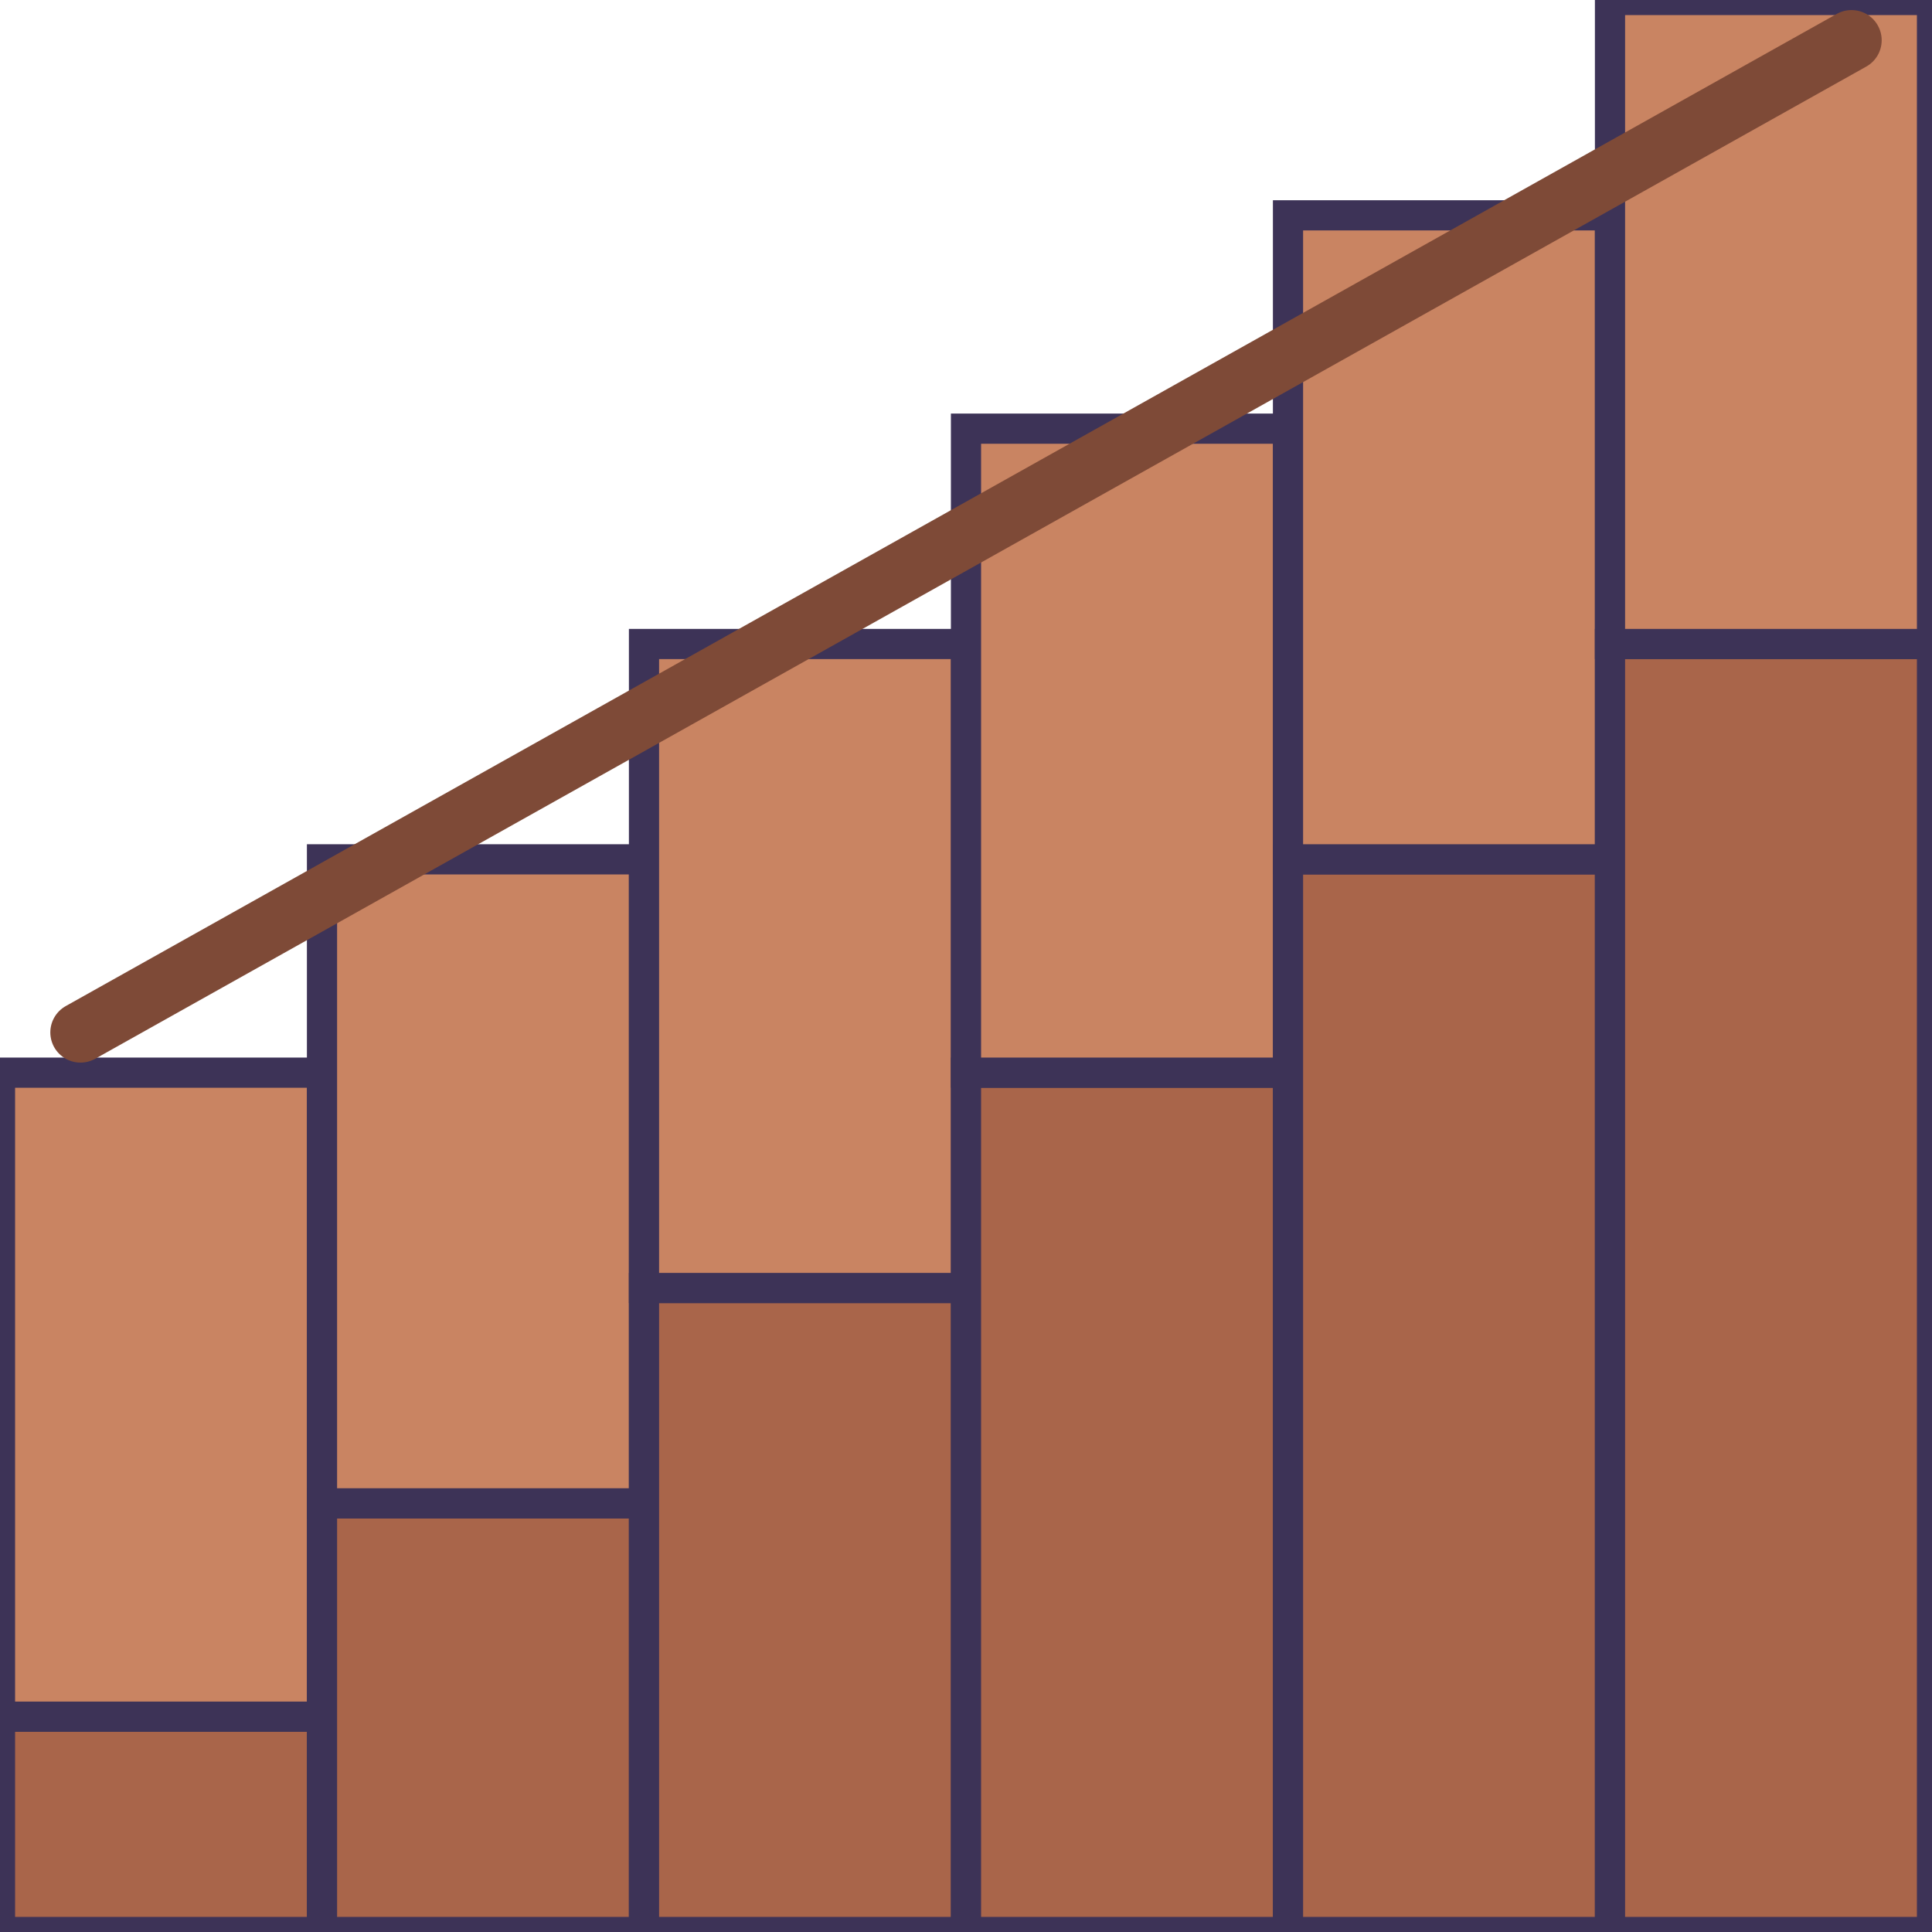
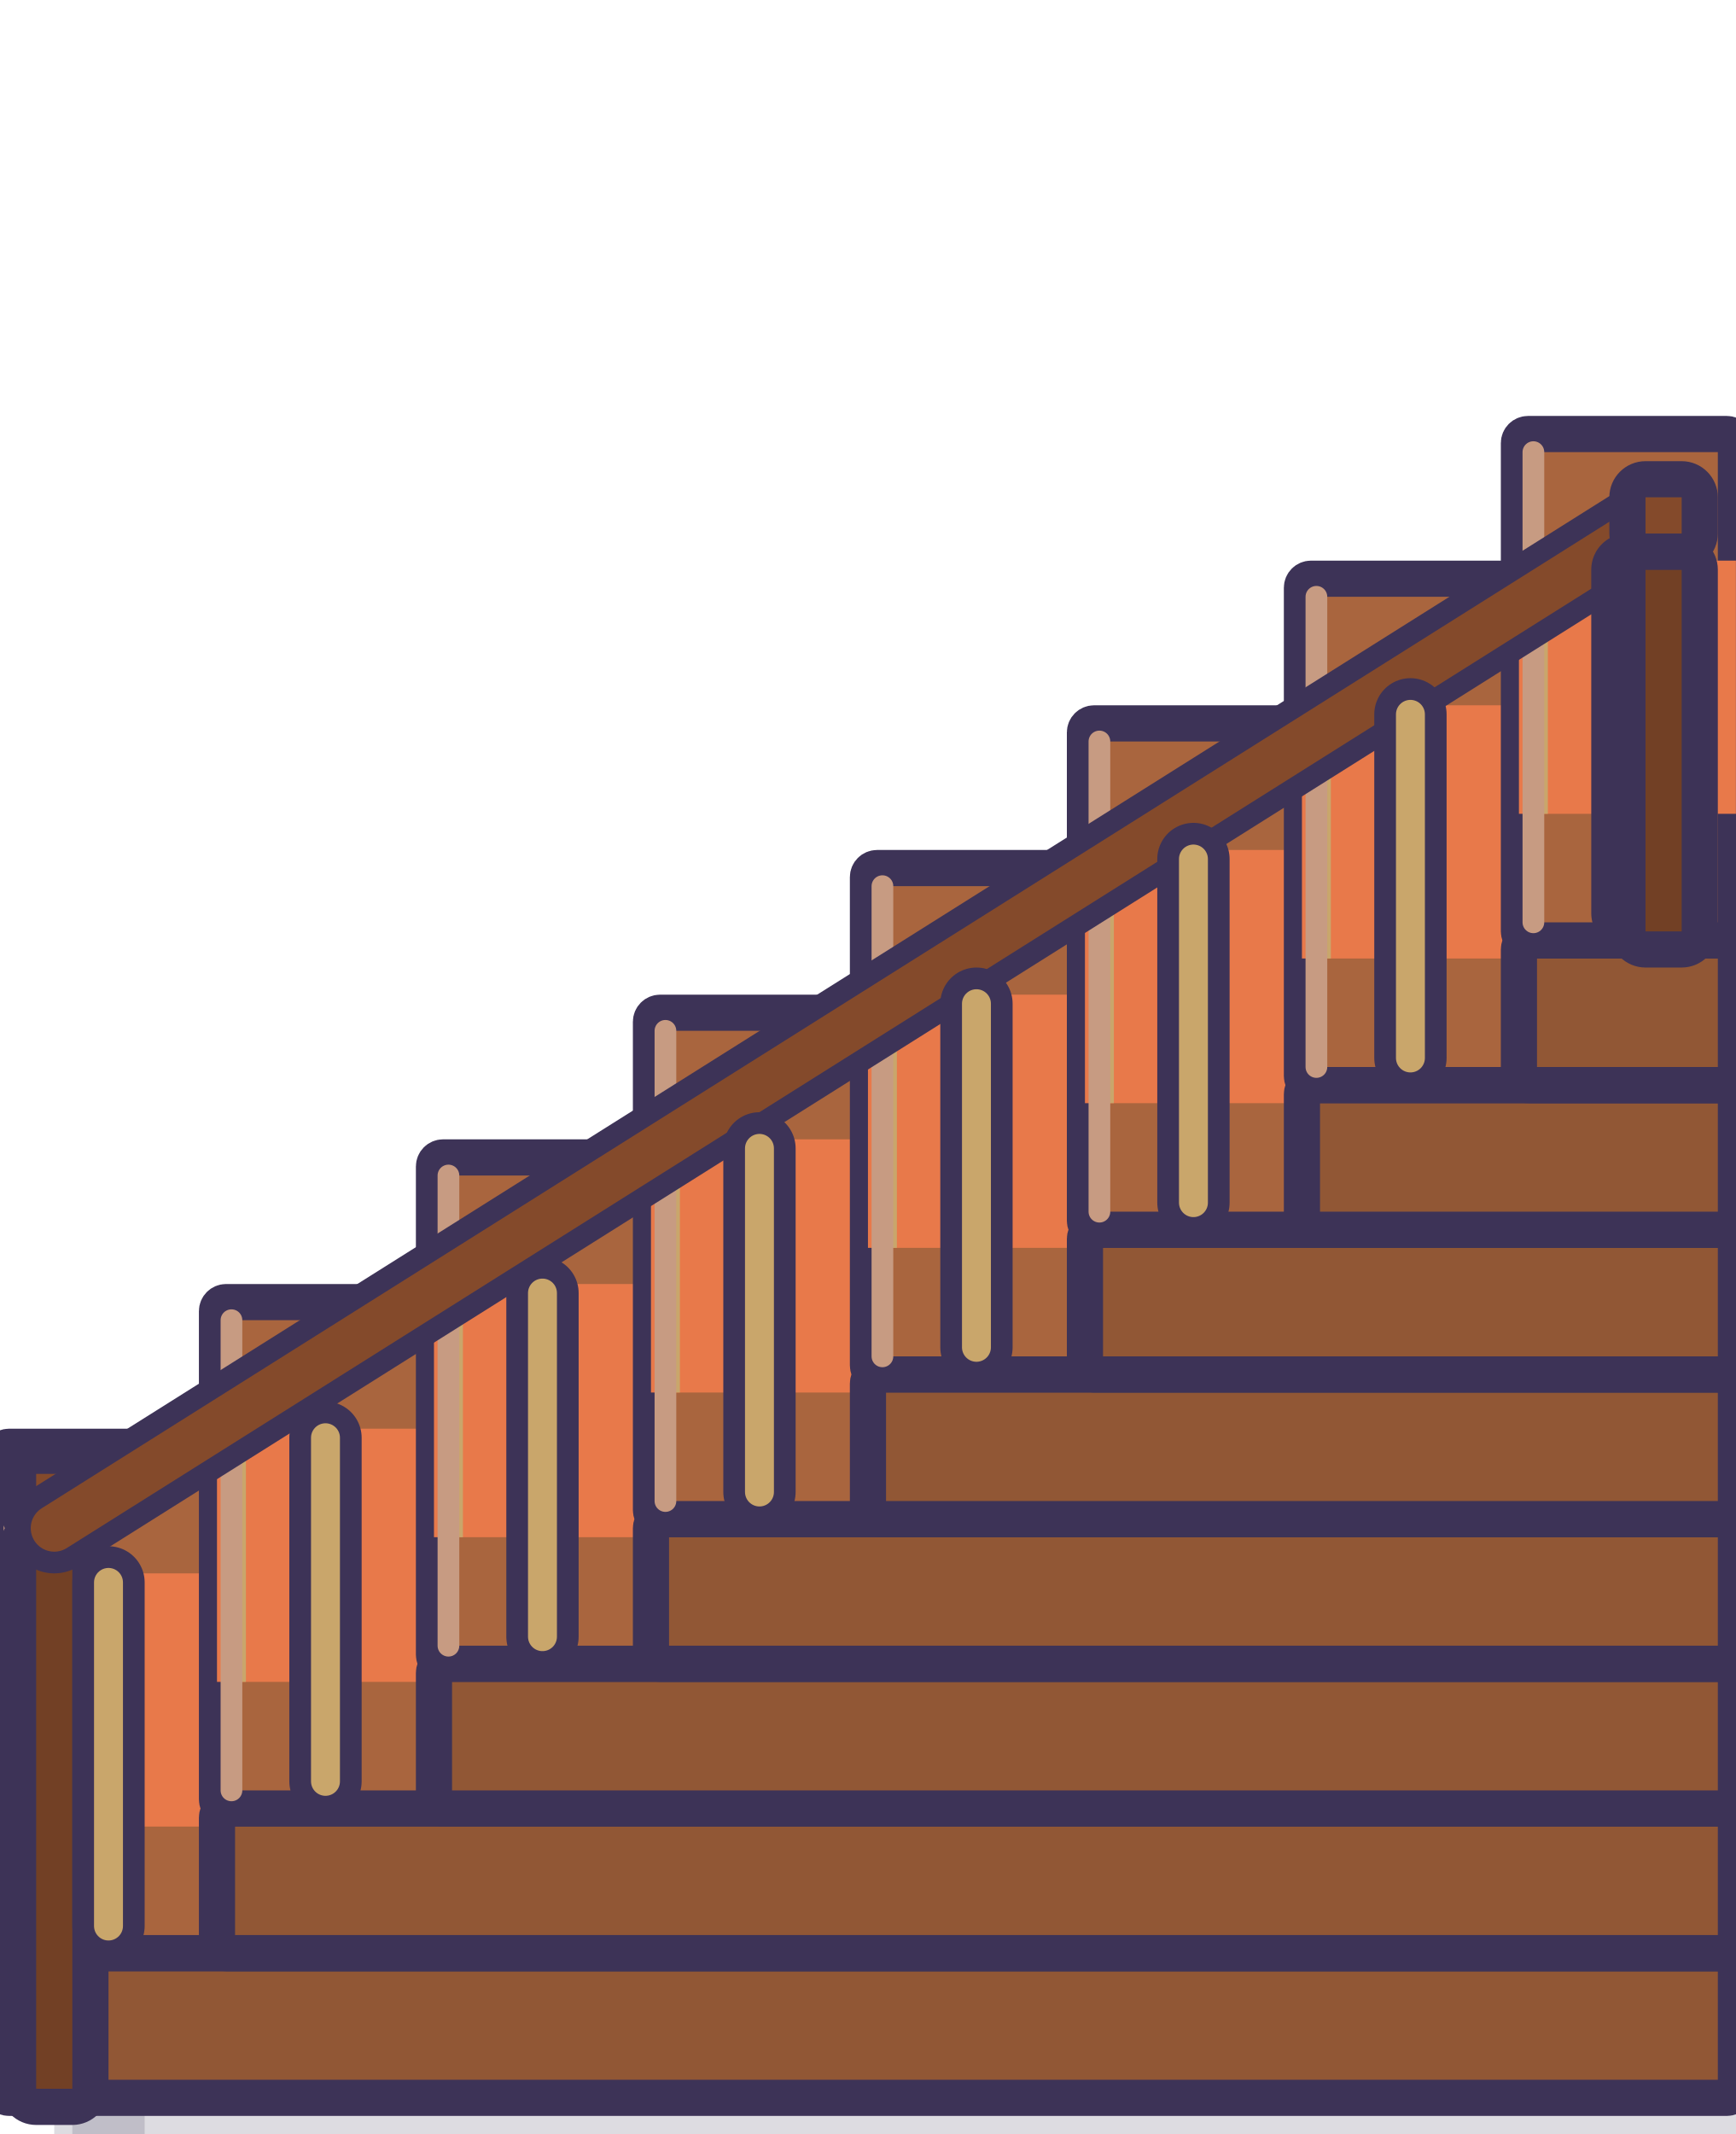
- <svg xmlns="http://www.w3.org/2000/svg" width="96" height="96" viewBox="0 0 96 96">
-   <rect x="0.0" y="85.3" width="16.0" height="10.7" fill="#A9654A" stroke="#3D3357" stroke-width="1.5" />
-   <rect x="0.0" y="53.3" width="16.0" height="32" fill="#C98462" stroke="#3D3357" stroke-width="1.5" />
-   <rect x="16.0" y="74.7" width="16.0" height="21.3" fill="#A9654A" stroke="#3D3357" stroke-width="1.5" />
-   <rect x="16.0" y="42.7" width="16.0" height="32" fill="#C98462" stroke="#3D3357" stroke-width="1.5" />
-   <rect x="32.0" y="64.0" width="16.0" height="32.0" fill="#A9654A" stroke="#3D3357" stroke-width="1.5" />
-   <rect x="32.0" y="32.0" width="16.0" height="32" fill="#C98462" stroke="#3D3357" stroke-width="1.5" />
-   <rect x="48.0" y="53.3" width="16.0" height="42.7" fill="#A9654A" stroke="#3D3357" stroke-width="1.5" />
-   <rect x="48.0" y="21.3" width="16.0" height="32" fill="#C98462" stroke="#3D3357" stroke-width="1.5" />
-   <rect x="64.0" y="42.7" width="16.0" height="53.3" fill="#A9654A" stroke="#3D3357" stroke-width="1.5" />
-   <rect x="64.0" y="10.7" width="16.0" height="32" fill="#C98462" stroke="#3D3357" stroke-width="1.5" />
-   <rect x="80.0" y="32.0" width="16.0" height="64.0" fill="#A9654A" stroke="#3D3357" stroke-width="1.5" />
-   <rect x="80.0" y="0.0" width="16.0" height="32" fill="#C98462" stroke="#3D3357" stroke-width="1.5" />
-   <path d="M4 51.3 L92 2.0" stroke="#7E4A37" stroke-width="3" stroke-linecap="round" />
+ <svg xmlns="http://www.w3.org/2000/svg" width="96" height="118" viewBox="0 0 96 118">
+   <g fill="#2B2440" fill-opacity="0.16">
+     <rect x="3" y="111" width="96" height="7" />
+     <rect x="4" y="111.5" width="4" height="7" />
+   </g>
+   <rect x="0" y="108" width="96" height="8" rx="0.5" fill="#915735" stroke="#3D3357" stroke-width="2" stroke-linejoin="round" />
+   <rect x="0" y="80" width="96" height="28" rx="0.5" fill="#A9653E" stroke="#3D3357" stroke-width="2" stroke-linejoin="round" />
+   <rect x="0" y="87" width="12" height="14" fill="#E8794A" />
+   <rect x="0.5" y="87" width="1.1" height="14" fill="#C9A66B" />
+   <path d="M0.8 107L0.8 81" fill="none" stroke="#C79B82" stroke-width="1.2" stroke-linecap="round" stroke-linejoin="round" />
+   <rect x="12" y="100" width="84" height="8" rx="0.5" fill="#915735" stroke="#3D3357" stroke-width="2" stroke-linejoin="round" />
+   <rect x="12" y="72" width="84" height="28" rx="0.5" fill="#A9653E" stroke="#3D3357" stroke-width="2" stroke-linejoin="round" />
+   <rect x="12" y="79" width="12" height="14" fill="#E8794A" />
+   <rect x="12.5" y="79" width="1.1" height="14" fill="#C9A66B" />
+   <path d="M12.8 99L12.8 73" fill="none" stroke="#C79B82" stroke-width="1.2" stroke-linecap="round" stroke-linejoin="round" />
+   <rect x="24" y="92" width="72" height="8" rx="0.5" fill="#915735" stroke="#3D3357" stroke-width="2" stroke-linejoin="round" />
+   <rect x="24" y="64" width="72" height="28" rx="0.5" fill="#A9653E" stroke="#3D3357" stroke-width="2" stroke-linejoin="round" />
+   <rect x="24" y="71" width="12" height="14" fill="#E8794A" />
+   <rect x="24.5" y="71" width="1.1" height="14" fill="#C9A66B" />
+   <path d="M24.8 91L24.8 65" fill="none" stroke="#C79B82" stroke-width="1.2" stroke-linecap="round" stroke-linejoin="round" />
+   <rect x="36" y="84" width="60" height="8" rx="0.5" fill="#915735" stroke="#3D3357" stroke-width="2" stroke-linejoin="round" />
+   <rect x="36" y="56" width="60" height="28" rx="0.5" fill="#A9653E" stroke="#3D3357" stroke-width="2" stroke-linejoin="round" />
+   <rect x="36" y="63" width="12" height="14" fill="#E8794A" />
+   <rect x="36.5" y="63" width="1.1" height="14" fill="#C9A66B" />
+   <path d="M36.8 83L36.8 57" fill="none" stroke="#C79B82" stroke-width="1.2" stroke-linecap="round" stroke-linejoin="round" />
+   <rect x="48" y="76" width="48" height="8" rx="0.5" fill="#915735" stroke="#3D3357" stroke-width="2" stroke-linejoin="round" />
+   <rect x="48" y="48" width="48" height="28" rx="0.5" fill="#A9653E" stroke="#3D3357" stroke-width="2" stroke-linejoin="round" />
+   <rect x="48" y="55" width="12" height="14" fill="#E8794A" />
+   <rect x="48.5" y="55" width="1.1" height="14" fill="#C9A66B" />
+   <path d="M48.8 75L48.8 49" fill="none" stroke="#C79B82" stroke-width="1.2" stroke-linecap="round" stroke-linejoin="round" />
+   <rect x="60" y="68" width="36" height="8" rx="0.5" fill="#915735" stroke="#3D3357" stroke-width="2" stroke-linejoin="round" />
+   <rect x="60" y="40" width="36" height="28" rx="0.5" fill="#A9653E" stroke="#3D3357" stroke-width="2" stroke-linejoin="round" />
+   <rect x="60" y="47" width="12" height="14" fill="#E8794A" />
+   <rect x="60.5" y="47" width="1.1" height="14" fill="#C9A66B" />
+   <path d="M60.8 67L60.8 41" fill="none" stroke="#C79B82" stroke-width="1.2" stroke-linecap="round" stroke-linejoin="round" />
+   <rect x="72" y="60" width="24" height="8" rx="0.5" fill="#915735" stroke="#3D3357" stroke-width="2" stroke-linejoin="round" />
+   <rect x="72" y="32" width="24" height="28" rx="0.5" fill="#A9653E" stroke="#3D3357" stroke-width="2" stroke-linejoin="round" />
+   <rect x="72" y="39" width="12" height="14" fill="#E8794A" />
+   <rect x="72.5" y="39" width="1.1" height="14" fill="#C9A66B" />
+   <path d="M72.8 59L72.8 33" fill="none" stroke="#C79B82" stroke-width="1.2" stroke-linecap="round" stroke-linejoin="round" />
+   <rect x="84" y="52" width="12" height="8" rx="0.5" fill="#915735" stroke="#3D3357" stroke-width="2" stroke-linejoin="round" />
+   <rect x="84" y="24" width="12" height="28" rx="0.5" fill="#A9653E" stroke="#3D3357" stroke-width="2" stroke-linejoin="round" />
+   <rect x="84" y="31" width="12" height="14" fill="#E8794A" />
+   <rect x="84.5" y="31" width="1.1" height="14" fill="#C9A66B" />
+   <path d="M84.8 51L84.8 25" fill="none" stroke="#C79B82" stroke-width="1.2" stroke-linecap="round" stroke-linejoin="round" />
+   <rect x="1" y="84.5" width="4" height="32" rx="1" fill="#724025" stroke="#3D3357" stroke-width="2" stroke-linejoin="round" />
+   <rect x="1" y="80.5" width="4" height="4" rx="1" fill="#844A2B" stroke="#3D3357" stroke-width="2" stroke-linejoin="round" />
+   <path d="M6 106.5L6 87.5" fill="none" stroke="#3D3357" stroke-width="4.0" stroke-linecap="round" stroke-linejoin="round" />
+   <path d="M6 106.5L6 87.5" fill="none" stroke="#C9A66B" stroke-width="1.6" stroke-linecap="round" stroke-linejoin="round" />
+   <path d="M18 98.5L18 79.5" fill="none" stroke="#3D3357" stroke-width="4.0" stroke-linecap="round" stroke-linejoin="round" />
+   <path d="M18 98.5L18 79.5" fill="none" stroke="#C9A66B" stroke-width="1.6" stroke-linecap="round" stroke-linejoin="round" />
+   <path d="M30 90.5L30 71.5" fill="none" stroke="#3D3357" stroke-width="4.0" stroke-linecap="round" stroke-linejoin="round" />
+   <path d="M30 90.5L30 71.5" fill="none" stroke="#C9A66B" stroke-width="1.6" stroke-linecap="round" stroke-linejoin="round" />
+   <path d="M3 84.5L92 28.5" fill="none" stroke="#3D3357" stroke-width="5.0" stroke-linecap="round" stroke-linejoin="round" />
+   <path d="M3 84.5L92 28.5" fill="none" stroke="#844A2B" stroke-width="2.6" stroke-linecap="round" stroke-linejoin="round" />
+   <path d="M42 82.5L42 63.5" fill="none" stroke="#3D3357" stroke-width="4.0" stroke-linecap="round" stroke-linejoin="round" />
+   <path d="M42 82.5L42 63.5" fill="none" stroke="#C9A66B" stroke-width="1.6" stroke-linecap="round" stroke-linejoin="round" />
+   <path d="M54 74.5L54 55.5" fill="none" stroke="#3D3357" stroke-width="4.0" stroke-linecap="round" stroke-linejoin="round" />
+   <path d="M54 74.5L54 55.5" fill="none" stroke="#C9A66B" stroke-width="1.6" stroke-linecap="round" stroke-linejoin="round" />
+   <path d="M66 66.5L66 47.5" fill="none" stroke="#3D3357" stroke-width="4.0" stroke-linecap="round" stroke-linejoin="round" />
+   <path d="M66 66.5L66 47.5" fill="none" stroke="#C9A66B" stroke-width="1.6" stroke-linecap="round" stroke-linejoin="round" />
+   <path d="M78 58.5L78 39.5" fill="none" stroke="#3D3357" stroke-width="4.0" stroke-linecap="round" stroke-linejoin="round" />
+   <path d="M78 58.5L78 39.5" fill="none" stroke="#C9A66B" stroke-width="1.6" stroke-linecap="round" stroke-linejoin="round" />
+   <path d="M90 50.5L90 31.5" fill="none" stroke="#3D3357" stroke-width="4.0" stroke-linecap="round" stroke-linejoin="round" />
+   <path d="M90 50.5L90 31.5" fill="none" stroke="#C9A66B" stroke-width="1.6" stroke-linecap="round" stroke-linejoin="round" />
+   <rect x="90" y="30.5" width="4" height="22" rx="1" fill="#724025" stroke="#3D3357" stroke-width="2" stroke-linejoin="round" />
+   <rect x="90" y="26.5" width="4" height="4" rx="1" fill="#844A2B" stroke="#3D3357" stroke-width="2" stroke-linejoin="round" />
</svg>
